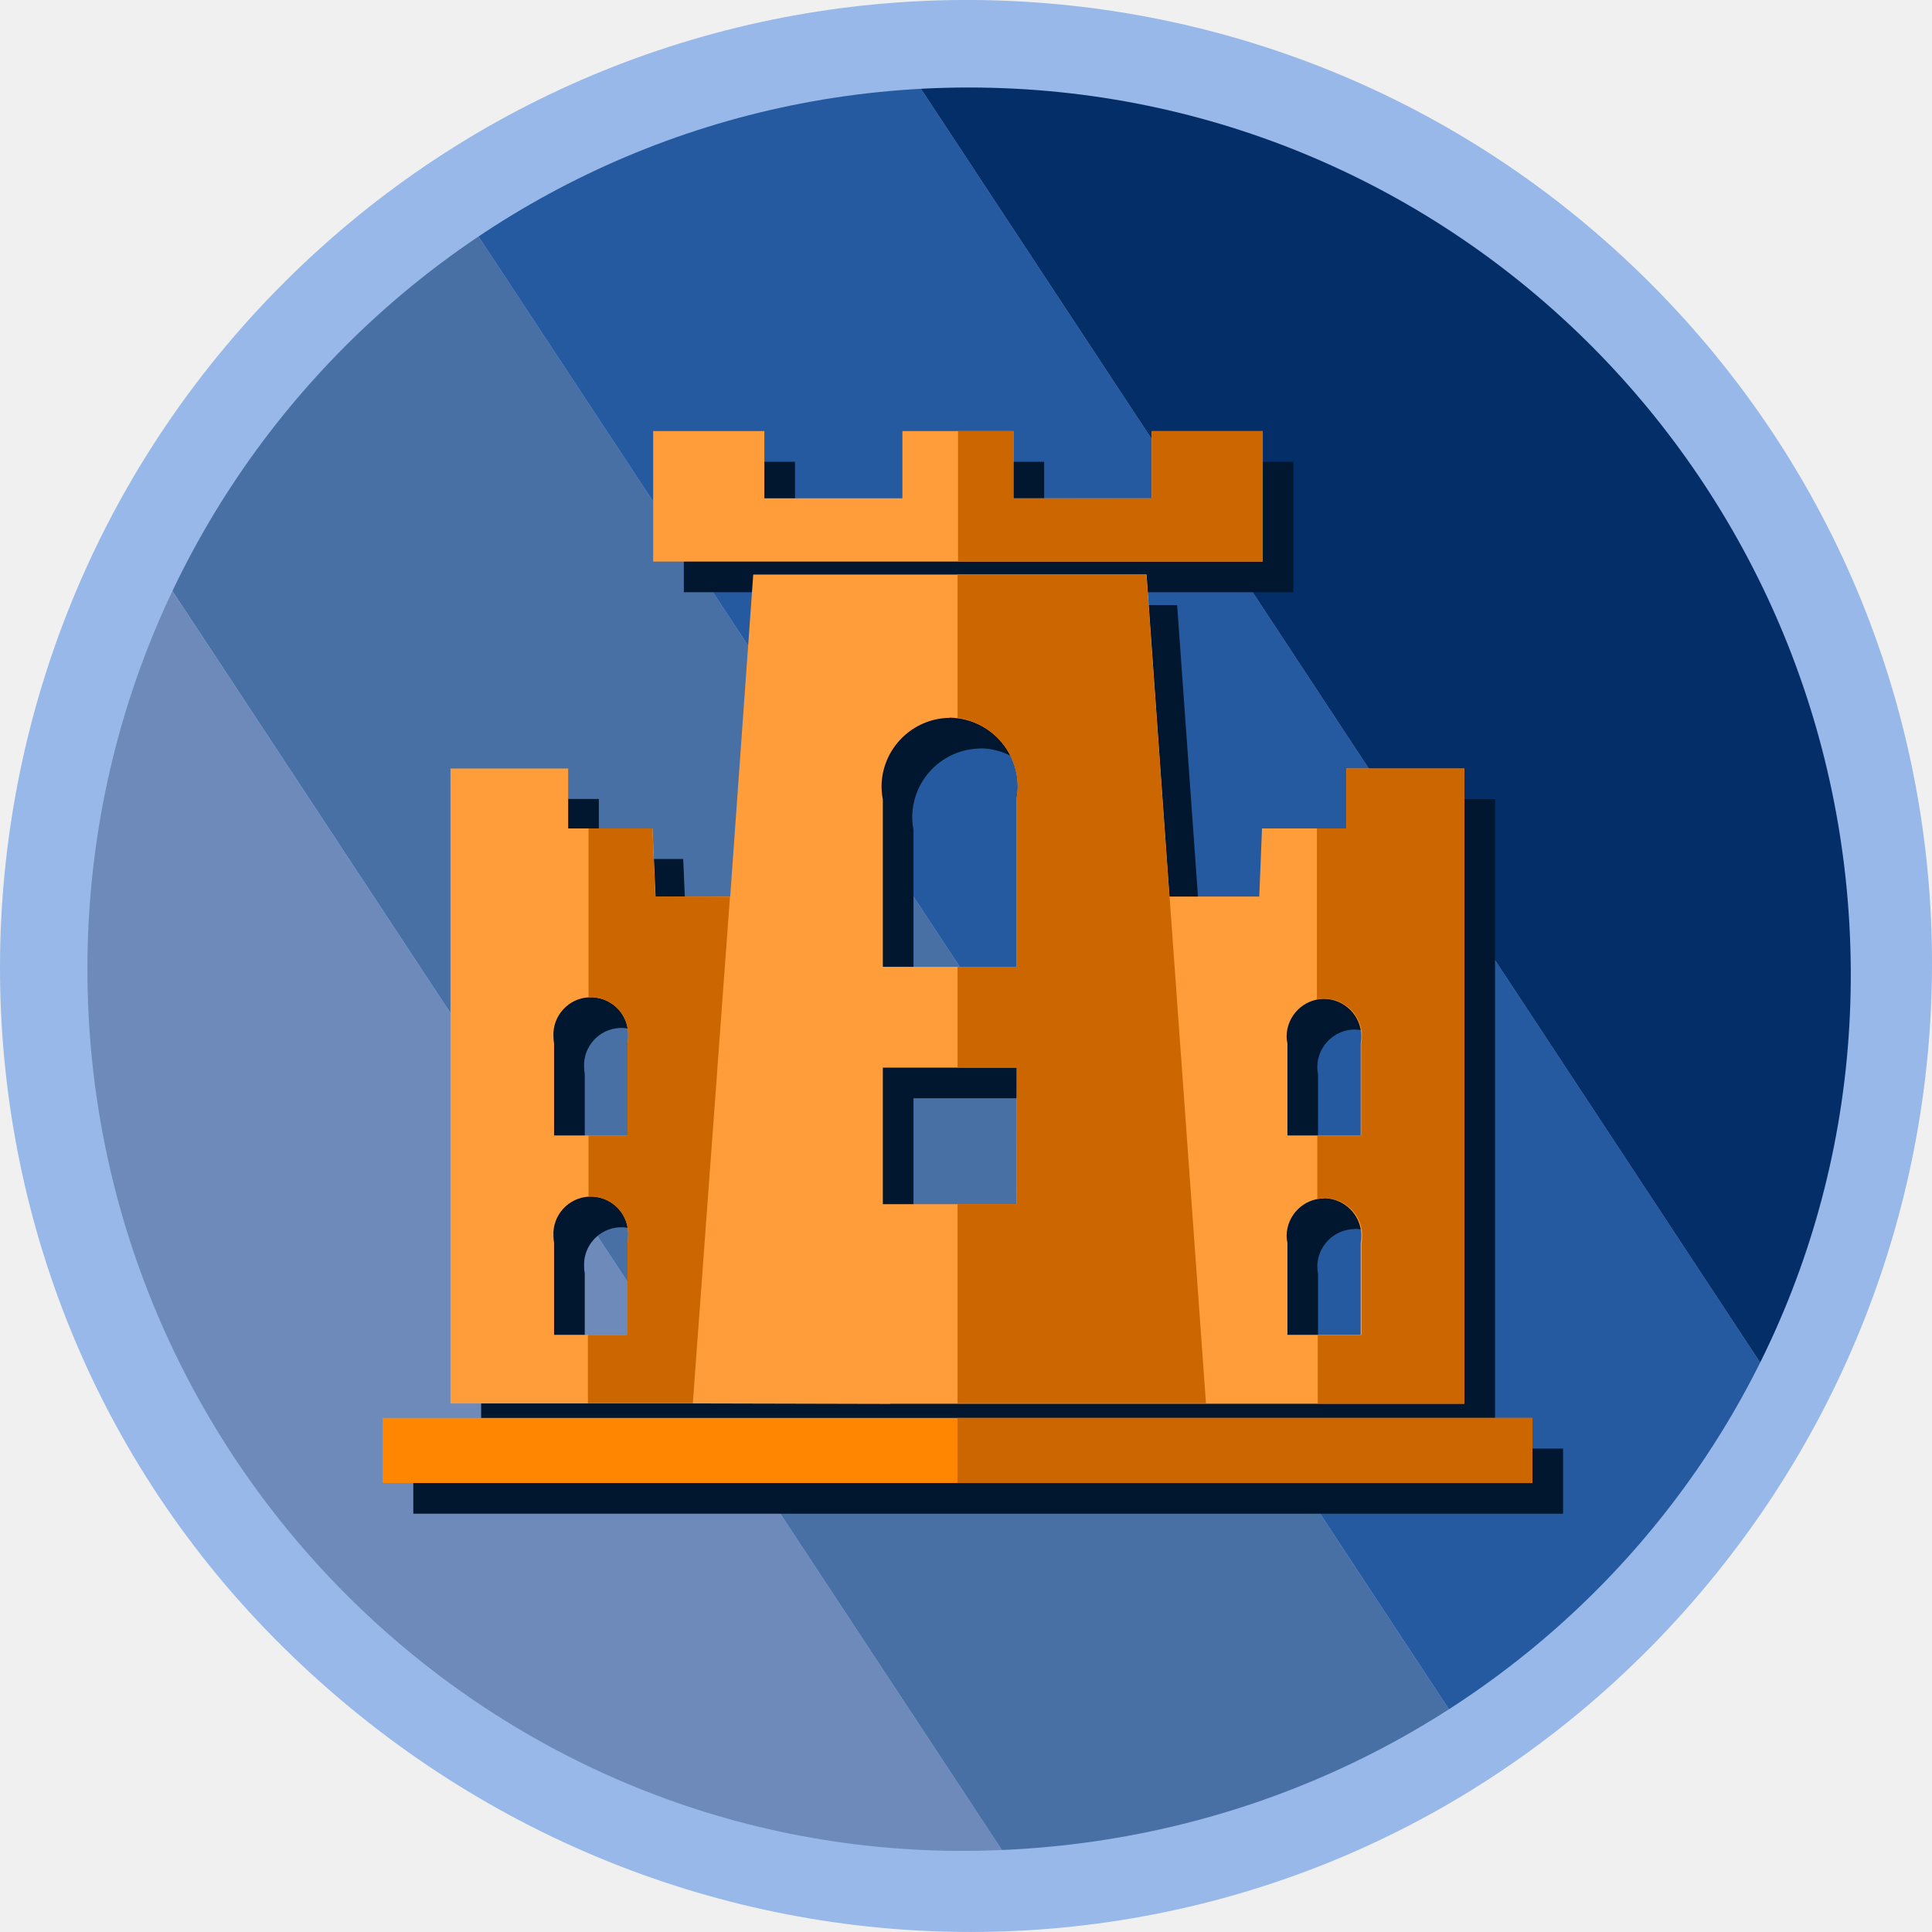
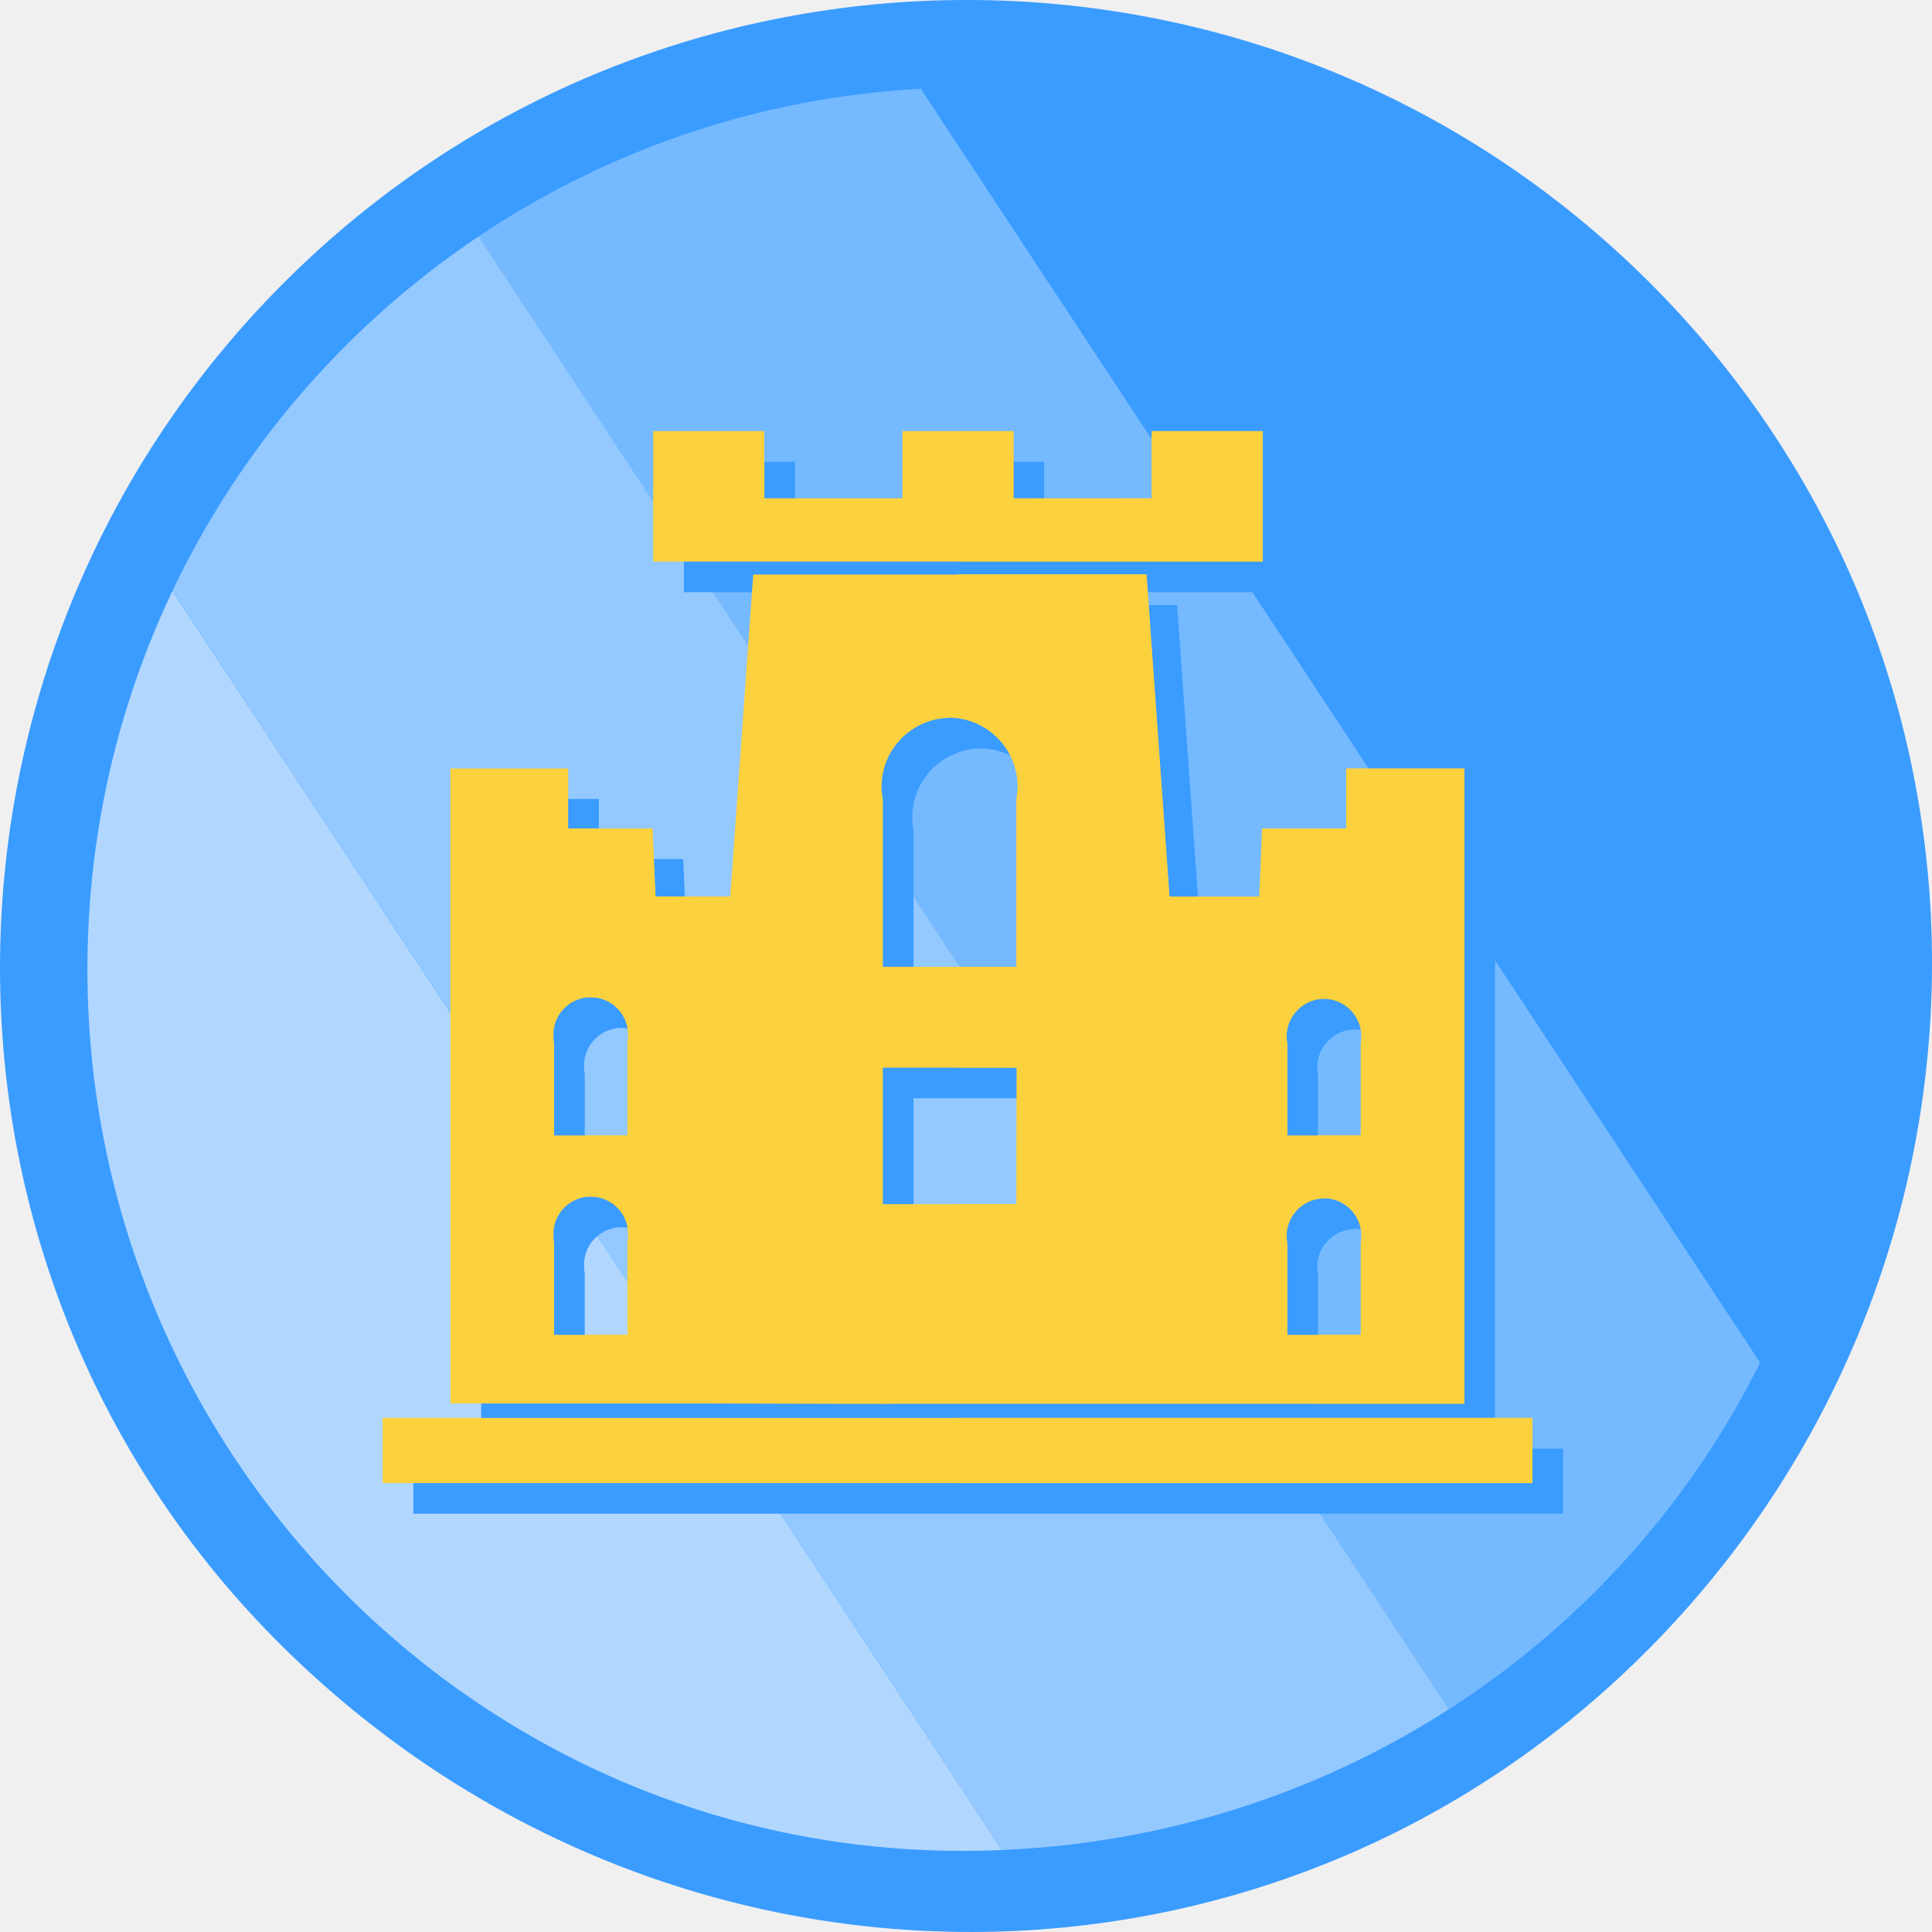
<svg xmlns="http://www.w3.org/2000/svg" xmlns:xlink="http://www.w3.org/1999/xlink" width="24" height="24" viewBox="0 0 24 24">
  <defs>
    <path id="ug9dlvjfja" d="M.086 11.04c0 6.049 4.904 10.997 10.952 10.952 6.133-.047 10.99-4.925 10.953-10.953C21.952 4.992 17.088.09 11.038.087 4.99.087.086 4.991.086 11.039z" />
    <path id="illqk3qvyc" d="M.086 11.04c0 6.049 4.904 10.997 10.952 10.952 6.133-.047 10.99-4.925 10.953-10.953C21.952 4.992 17.088.09 11.038.087 4.99.087.086 4.991.086 11.039z" />
    <path id="iu9zpry0ye" d="M.086 11.04c0 6.049 4.904 10.997 10.952 10.952 6.133-.047 10.99-4.925 10.953-10.953C21.952 4.992 17.088.09 11.038.087 4.99.087.086 4.991.086 11.039z" />
    <path id="uaebojjyxg" d="M.086 11.04c0 6.049 4.904 10.997 10.952 10.952 6.133-.047 10.99-4.925 10.953-10.953C21.952 4.992 17.088.09 11.038.087 4.99.087.086 4.991.086 11.039z" />
    <path id="aerhwl558i" d="M3.786.04l-.286 4h-.929l-.037-.845H1.487V2.45H.025v7.887h3.019l2.443.005h7.133V2.451h-1.467v.744h-1.047l-.035.845H8.957l-.286-4H3.786zm1.61 2.795c-.01-.054-.016-.109-.016-.163.004-.467.38-.845.848-.85l-.003-.003c.466.006.842.383.846.85 0 .054-.005.109-.015.163v2.083h-1.66v-2.08zM1.312 5.867c-.005-.03-.008-.059-.008-.089-.012-.256.187-.473.443-.485.256-.011.474.187.485.443v.042c0 .03-.002.06-.008.089V7.01h-.912V5.867zm9.109 0c-.006-.03-.009-.059-.009-.089.001-.256.209-.464.465-.465.256.002.462.21.463.465 0 .03-.003.06-.009.089V7.01h-.91V5.867zm-5.025.3H7.06l-.003 1.696h-1.66V6.167zM1.312 8.343c-.005-.03-.008-.059-.008-.088-.012-.257.187-.474.443-.486.256-.011.474.187.485.444v.042c0 .03-.002.059-.008.088v1.143h-.912V8.343zm9.109 0c-.006-.03-.009-.059-.009-.088.003-.256.211-.463.467-.463l-.003-.003c.256.002.463.21.464.466 0 .03-.003.059-.009.088v1.143h-.91V8.343z" />
    <path id="8xeuelvo3k" d="M3.786.04l-.286 4h-.929l-.037-.845H1.487V2.45H.025v7.887h3.019l2.443.005h7.133V2.451h-1.467v.744h-1.047l-.035.845H8.957l-.286-4H3.786zm1.61 2.795c-.01-.054-.016-.109-.016-.163.004-.467.38-.845.848-.85l-.003-.003c.466.006.842.383.846.85 0 .054-.005.109-.015.163v2.083h-1.66v-2.08zM1.312 5.867c-.005-.03-.008-.059-.008-.089-.012-.256.187-.473.443-.485.256-.011.474.187.485.443v.042c0 .03-.002.06-.008.089V7.01h-.912V5.867zm9.109 0c-.006-.03-.009-.059-.009-.089.001-.256.209-.464.465-.465.256.002.462.21.463.465 0 .03-.003.06-.009.089V7.01h-.91V5.867zm-5.025.3H7.06l-.003 1.696h-1.66V6.167zM1.312 8.343c-.005-.03-.008-.059-.008-.088-.012-.257.187-.474.443-.486.256-.011.474.187.485.444v.042c0 .03-.002.059-.008.088v1.143h-.912V8.343zm9.109 0c-.006-.03-.009-.059-.009-.088.003-.256.211-.463.467-.463l-.003-.003c.256.002.463.21.464.466 0 .03-.003.059-.009.088v1.143h-.91V8.343z" />
    <path id="4cwfv3mjum" d="M3.786.04l-.286 4h-.929l-.037-.845H1.487V2.45H.025v7.887h3.019l2.443.005h7.133V2.451h-1.467v.744h-1.047l-.035.845H8.957l-.286-4H3.786zm1.61 2.795c-.01-.054-.016-.109-.016-.163.004-.467.38-.845.848-.85l-.003-.003c.466.006.842.383.846.85 0 .054-.005.109-.015.163v2.083h-1.66v-2.08zM1.312 5.867c-.005-.03-.008-.059-.008-.089-.012-.256.187-.473.443-.485.256-.011.474.187.485.443v.042c0 .03-.002.06-.008.089V7.01h-.912V5.867zm9.109 0c-.006-.03-.009-.059-.009-.089.001-.256.209-.464.465-.465.256.002.462.21.463.465 0 .03-.003.06-.009.089V7.01h-.91V5.867zm-5.025.3H7.06l-.003 1.696h-1.66V6.167zM1.312 8.343c-.005-.03-.008-.059-.008-.088-.012-.257.187-.474.443-.486.256-.011.474.187.485.444v.042c0 .03-.002.059-.008.088v1.143h-.912V8.343zm9.109 0c-.006-.03-.009-.059-.009-.088.003-.256.211-.463.467-.463l-.003-.003c.256.002.463.21.464.466 0 .03-.003.059-.009.088v1.143h-.91V8.343z" />
    <path id="ibeogizgmo" d="M6.259 0.069L6.259 0.904 4.544 0.904 4.544 0.069 3.163 0.069 3.163 0.904 1.448 0.904 1.448 0.069 0.067 0.069 0.067 1.69 1.448 1.69 3.163 1.69 4.544 1.69 6.259 1.69 7.64 1.69 7.64 0.069z" />
  </defs>
  <g fill="none" fill-rule="evenodd">
    <g>
      <g>
-         <path fill="#97B8E8" d="M20.494 20.471c-4.64 4.697-12.182 4.713-16.967 0-4.72-4.648-4.685-12.275 0-16.959 4.685-4.683 12.281-4.683 16.967 0 4.692 4.684 4.658 12.247 0 16.96" transform="translate(-40 -258) translate(40 258)" />
+         <path fill="#3B9CFF" d="M20.494 20.471c-4.64 4.697-12.182 4.713-16.967 0-4.72-4.648-4.685-12.275 0-16.959 4.685-4.683 12.281-4.683 16.967 0 4.692 4.684 4.658 12.247 0 16.96" transform="translate(-40 -258) translate(40 258)" />
        <g>
          <g>
            <g transform="translate(-40 -258) translate(40 258) translate(1 1)">
              <mask id="q0p0haimab" fill="#fff">
                <use xlink:href="#ug9dlvjfja" />
              </mask>
-               <path fill="#6D8ABA" d="M-7.429 3.511L-2.754 0.431 15.264 27.777 10.589 30.857z" mask="url(#q0p0haimab)" />
+               <path fill="#FFFFFF" opacity="0.6" d="M-7.429 3.511L-2.754 0.431 15.264 27.777 10.589 30.857z" mask="url(#q0p0haimab)" />
            </g>
            <g transform="translate(-40 -258) translate(40 258) translate(1 1)">
              <mask id="alyblrdtxd" fill="#fff">
                <use xlink:href="#illqk3qvyc" />
              </mask>
-               <path fill="#4870A5" d="M-2.752 0.43L1.922 -2.65 19.94 24.697 15.265 27.777z" mask="url(#alyblrdtxd)" />
+               <path fill="#FFFFFF" opacity="0.45" d="M-2.752 0.43L1.922 -2.65 19.94 24.697 15.265 27.777z" mask="url(#alyblrdtxd)" />
            </g>
            <g transform="translate(-40 -258) translate(40 258) translate(1 1)">
              <mask id="9va5ms06wf" fill="#fff">
                <use xlink:href="#iu9zpry0ye" />
              </mask>
-               <path fill="#255AA0" d="M1.923 -2.649L6.597 -5.729 24.615 21.617 19.941 24.697z" mask="url(#9va5ms06wf)" />
+               <path fill="#fff" opacity="0.3" d="M1.923 -2.649L6.597 -5.729 24.615 21.617 19.941 24.697z" mask="url(#9va5ms06wf)" />
            </g>
            <g transform="translate(-40 -258) translate(40 258) translate(1 1)">
              <mask id="4fowxrmylh" fill="#fff">
                <use xlink:href="#uaebojjyxg" />
              </mask>
-               <path fill="#032E67" d="M6.597 -5.73L11.28 -8.815 29.298 18.531 24.615 21.617z" mask="url(#4fowxrmylh)" />
+               <path fill="#3B9CFF" d="M6.597 -5.73L11.28 -8.815 29.298 18.531 24.615 21.617z" mask="url(#4fowxrmylh)" />
            </g>
          </g>
          <g>
-             <path fill="#00172F" d="M.42 13.137L14.703 13.137 14.703 12.328.42 12.328zM3.463 7.676V8.82H2.55V7.676c-.005-.029-.008-.058-.008-.088-.012-.256.187-.474.443-.485.256-.012.474.186.485.443v.042c0 .03-.002.06-.008.088zm0 2.477v1.143H2.55v-1.143c-.005-.03-.008-.06-.008-.089-.012-.256.187-.474.443-.485.256-.012.474.187.485.443v.042c0 .03-.002.06-.008.089zm4-6.524c.466.006.842.383.846.85 0 .054-.005.109-.015.162v2.083h-1.66v-2.08c-.01-.054-.016-.108-.016-.163.004-.467.38-.844.848-.85l-.003-.002zm.831 6.044h-1.66V7.976h1.663l-.003 1.697zm3.82-.075c.256.002.463.21.464.466 0 .03-.003.06-.009.089v1.143h-.91v-1.143c-.006-.03-.009-.06-.009-.089.003-.256.211-.462.467-.463l-.003-.003zm0-2.476c.256.002.463.21.464.466 0 .03-.003.06-.009.088V8.82h-.91V7.676c-.006-.029-.009-.058-.009-.088.001-.257.21-.465.467-.466h-.003zm-5.39 5.03h7.134V4.26h-1.467v.744h-1.047l-.035.846h-1.114l-.286-4H5.024l-.286 4H3.81l-.037-.846H2.725v-.746H1.263v7.889h3.019l2.443.006zM9.973.069L9.973.904 8.257.904 8.257.069 6.877.069 6.877.904 5.162.904 5.162.069 3.781.069 3.781 1.69 5.162 1.69 6.877 1.69 8.257 1.69 9.973 1.69 11.353 1.69 11.353.069z" transform="translate(-40 -258) translate(40 258) translate(1 1) translate(3.714 4.667)" />
-             <path fill="#FF8600" d="M0.039 12.756L14.322 12.756 14.322 11.947 0.039 11.947z" transform="translate(-40 -258) translate(40 258) translate(1 1) translate(3.714 4.667)" />
-             <path fill="#FF9D3B" d="M3.082 7.296v1.142h-.913V7.296c-.005-.03-.008-.06-.008-.089-.012-.256.187-.474.443-.485.257-.012.474.186.485.443v.042c0 .03-.002.06-.008.089zm0 2.476v1.143h-.913V9.772c-.005-.03-.008-.06-.008-.089-.012-.256.187-.473.443-.485.257-.012.474.187.485.443v.042c0 .03-.002.06-.008.089zm4-6.524c.466.006.842.383.847.85 0 .054-.006.109-.016.162v2.083h-1.66v-2.08c-.01-.053-.016-.108-.016-.163.004-.466.381-.844.848-.85l-.003-.002zm.831 6.044h-1.66V7.596h1.663l-.003 1.696zm3.82-.075c.256.003.463.21.464.466 0 .03-.003.06-.008.089v1.143h-.91V9.772c-.007-.03-.01-.06-.01-.089.003-.256.211-.462.467-.463l-.003-.003zm0-2.476c.256.002.463.21.464.466 0 .03-.003.06-.008.089v1.142h-.91V7.296c-.007-.03-.01-.06-.01-.089.002-.257.21-.465.467-.466h-.003zm-5.39 5.03h7.134V3.88H12.01v.744h-1.047l-.034.846H9.814l-.285-4H4.643l-.286 4H3.43l-.038-.846H2.344V3.88H.882v7.887H3.9l2.443.006z" transform="translate(-40 -258) translate(40 258) translate(1 1) translate(3.714 4.667)" />
+             <path fill="#3B9CFF" d="M.42 13.137L14.703 13.137 14.703 12.328.42 12.328zM3.463 7.676V8.82H2.55V7.676c-.005-.029-.008-.058-.008-.088-.012-.256.187-.474.443-.485.256-.012.474.186.485.443v.042c0 .03-.002.06-.008.088zm0 2.477v1.143H2.55v-1.143c-.005-.03-.008-.06-.008-.089-.012-.256.187-.474.443-.485.256-.012.474.187.485.443v.042c0 .03-.002.06-.008.089zm4-6.524c.466.006.842.383.846.85 0 .054-.005.109-.015.162v2.083h-1.66v-2.08c-.01-.054-.016-.108-.016-.163.004-.467.38-.844.848-.85l-.003-.002zm.831 6.044h-1.66V7.976h1.663l-.003 1.697zm3.82-.075c.256.002.463.21.464.466 0 .03-.003.06-.009.089v1.143h-.91v-1.143c-.006-.03-.009-.06-.009-.089.003-.256.211-.462.467-.463l-.003-.003zm0-2.476c.256.002.463.21.464.466 0 .03-.003.06-.009.088V8.82h-.91V7.676c-.006-.029-.009-.058-.009-.088.001-.257.21-.465.467-.466h-.003zm-5.39 5.03h7.134V4.26h-1.467v.744h-1.047l-.035.846h-1.114l-.286-4H5.024l-.286 4H3.81l-.037-.846H2.725v-.746H1.263v7.889h3.019l2.443.006zM9.973.069L9.973.904 8.257.904 8.257.069 6.877.069 6.877.904 5.162.904 5.162.069 3.781.069 3.781 1.69 5.162 1.69 6.877 1.69 8.257 1.69 9.973 1.69 11.353 1.69 11.353.069z" transform="translate(-40 -258) translate(40 258) translate(1 1) translate(3.714 4.667)" />
+             <path fill="#FBD13E" opacity="1" d="M0.039 12.756L14.322 12.756 14.322 11.947 0.039 11.947z" transform="translate(-40 -258) translate(40 258) translate(1 1) translate(3.714 4.667)" />
+             <path fill="#FBD13E" opacity="1" d="M3.082 7.296v1.142h-.913V7.296c-.005-.03-.008-.06-.008-.089-.012-.256.187-.474.443-.485.257-.012.474.186.485.443v.042c0 .03-.002.06-.008.089zm0 2.476v1.143h-.913V9.772c-.005-.03-.008-.06-.008-.089-.012-.256.187-.473.443-.485.257-.012.474.187.485.443v.042c0 .03-.002.06-.008.089zm4-6.524c.466.006.842.383.847.85 0 .054-.006.109-.016.162v2.083h-1.66v-2.08c-.01-.053-.016-.108-.016-.163.004-.466.381-.844.848-.85l-.003-.002zm.831 6.044h-1.66V7.596h1.663l-.003 1.696zm3.82-.075c.256.003.463.21.464.466 0 .03-.003.06-.008.089v1.143h-.91V9.772c-.007-.03-.01-.06-.01-.089.003-.256.211-.462.467-.463l-.003-.003zm0-2.476c.256.002.463.21.464.466 0 .03-.003.06-.008.089v1.142h-.91V7.296c-.007-.03-.01-.06-.01-.089.002-.257.21-.465.467-.466h-.003zm-5.39 5.03h7.134V3.88H12.01v.744h-1.047l-.034.846H9.814l-.285-4H4.643l-.286 4H3.43l-.038-.846H2.344V3.88H.882v7.887H3.9l2.443.006z" transform="translate(-40 -258) translate(40 258) translate(1 1) translate(3.714 4.667)" />
          </g>
          <g>
            <g transform="translate(-40 -258) translate(40 258) translate(1 1) translate(4.571 6.095)">
              <mask id="is8fu0g3xj" fill="#fff">
                <use xlink:href="#aerhwl558i" />
              </mask>
-               <path fill="#C60" d="M2.571 4.042l-.037-.847H1.74V5.31c.259 0 .47.207.476.465 0 .03-.003.06-.008.09v1.142H1.74v.783c.259 0 .47.207.476.465 0 .03-.003.06-.008.09v1.142h-.476v.857h1.303l.462-6.299-.927-.004z" mask="url(#is8fu0g3xj)" />
+               <path fill="#FBD13E" opacity="1" d="M2.571 4.042l-.037-.847H1.74V5.31c.259 0 .47.207.476.465 0 .03-.003.06-.008.09v1.142H1.74v.783c.259 0 .47.207.476.465 0 .03-.003.06-.008.09v1.142h-.476v.857h1.303l.462-6.299-.927-.004z" mask="url(#is8fu0g3xj)" />
            </g>
            <g transform="translate(-40 -258) translate(40 258) translate(1 1) translate(4.571 6.095)">
              <mask id="pd0hsfaykl" fill="#fff">
                <use xlink:href="#8xeuelvo3k" />
              </mask>
-               <path fill="#C60" d="M11.153 2.45v.745h-.365v2.124c.032-.006.064-.009.096-.008.256.002.462.21.464.465 0 .03-.003.06-.009.09v1.142h-.546V7.8c.032-.006.064-.01.096-.01.256.003.462.21.463.466 0 .03-.002.06-.008.09v1.142h-.546v.857h1.834V2.451h-1.479z" mask="url(#pd0hsfaykl)" />
+               <path fill="#FBD13E" opacity="1" d="M11.153 2.45v.745h-.365v2.124c.032-.006.064-.009.096-.008.256.002.462.21.464.465 0 .03-.003.06-.009.09v1.142h-.546V7.8c.032-.006.064-.01.096-.01.256.003.462.21.463.466 0 .03-.002.06-.008.09v1.142h-.546v.857h1.834V2.451h-1.479z" mask="url(#pd0hsfaykl)" />
            </g>
            <g transform="translate(-40 -258) translate(40 258) translate(1 1) translate(4.571 6.095)">
              <mask id="grc2320u3n" fill="#fff">
                <use xlink:href="#4cwfv3mjum" />
              </mask>
-               <path fill="#C60" d="M8.669.038H6.324v1.788c.43.042.503.374.503.816 0 .055.153.145.143.197l-.042 1.954-.604.124v1.25l.54.231-.134 1.273-.406.19v2.476H9.41L8.67.038z" mask="url(#grc2320u3n)" />
+               <path fill="#FBD13E" d="M8.669.038H6.324v1.788c.43.042.503.374.503.816 0 .055.153.145.143.197l-.042 1.954-.604.124v1.25l.54.231-.134 1.273-.406.19v2.476H9.41L8.67.038z" mask="url(#grc2320u3n)" />
            </g>
          </g>
-           <path fill="#FF9D3B" d="M13.307 4.355L13.307 5.19 11.59 5.19 11.59 4.355 10.21 4.355 10.21 5.19 8.495 5.19 8.495 4.355 7.114 4.355 7.114 5.976 8.495 5.976 10.21 5.976 11.59 5.976 13.307 5.976 14.687 5.976 14.687 4.355z" transform="translate(-40 -258) translate(40 258) translate(1 1)" />
+           <path fill="#FBD13E" d="M13.307 4.355L13.307 5.19 11.59 5.19 11.59 4.355 10.21 4.355 10.21 5.19 8.495 5.19 8.495 4.355 7.114 4.355 7.114 5.976 8.495 5.976 10.21 5.976 11.59 5.976 13.307 5.976 14.687 5.976 14.687 4.355z" transform="translate(-40 -258) translate(40 258) translate(1 1)" />
          <g transform="translate(-40 -258) translate(40 258) translate(1 1) translate(7.048 4.286)">
            <mask id="5na94blyop" fill="#fff">
              <use xlink:href="#ibeogizgmo" />
            </mask>
-             <path fill="#C60" d="M3.853 0.069L3.853 1.69 7.639 1.69 7.639 0.069 6.259 0.069 6.259 0.902 4.543 0.904 4.543 0.069z" mask="url(#5na94blyop)" />
+             <path fill="#FBD13E" d="M3.853 0.069L3.853 1.69 7.639 1.69 7.639 0.069 6.259 0.069 6.259 0.902 4.543 0.904 4.543 0.069z" mask="url(#5na94blyop)" />
          </g>
-           <path fill="#C60" d="M10.894 17.423L18.036 17.423 18.036 16.614 10.894 16.614z" transform="translate(-40 -258) translate(40 258) translate(1 1)" />
+           <path fill="#FBD13E" d="M10.894 17.423L18.036 17.423 18.036 16.614 10.894 16.614z" transform="translate(-40 -258) translate(40 258) translate(1 1)" />
        </g>
      </g>
    </g>
  </g>
</svg>
